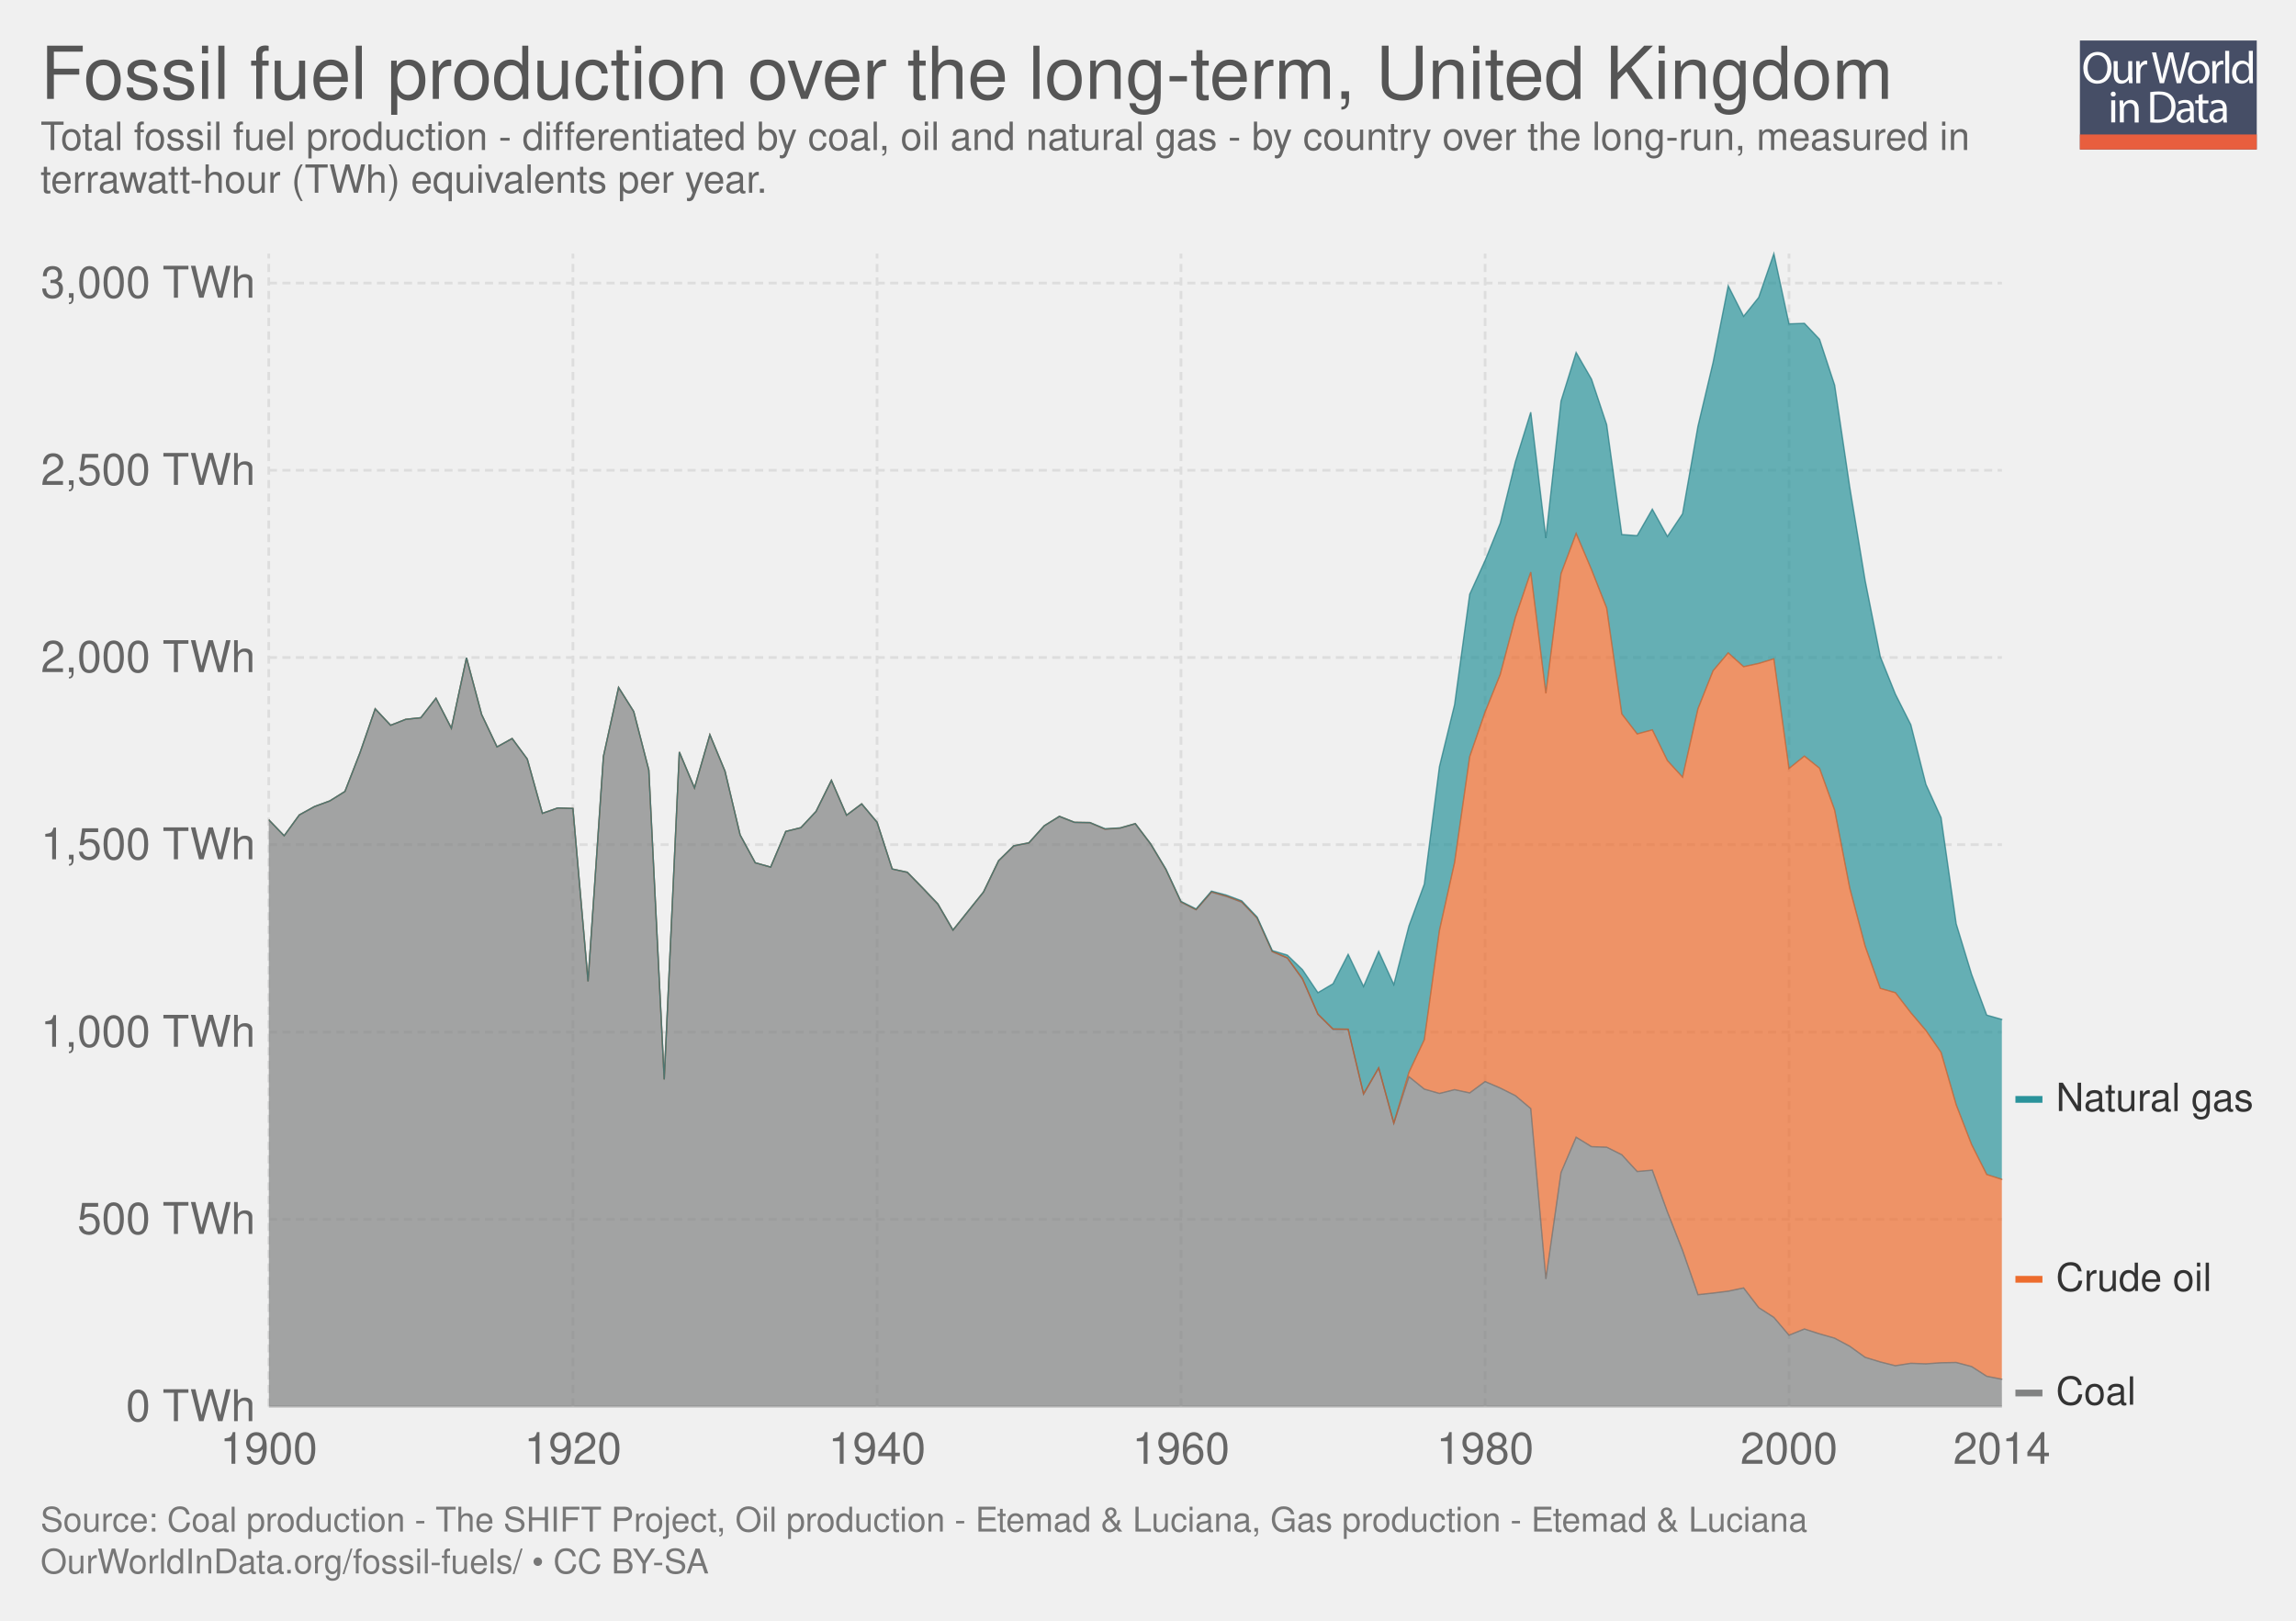
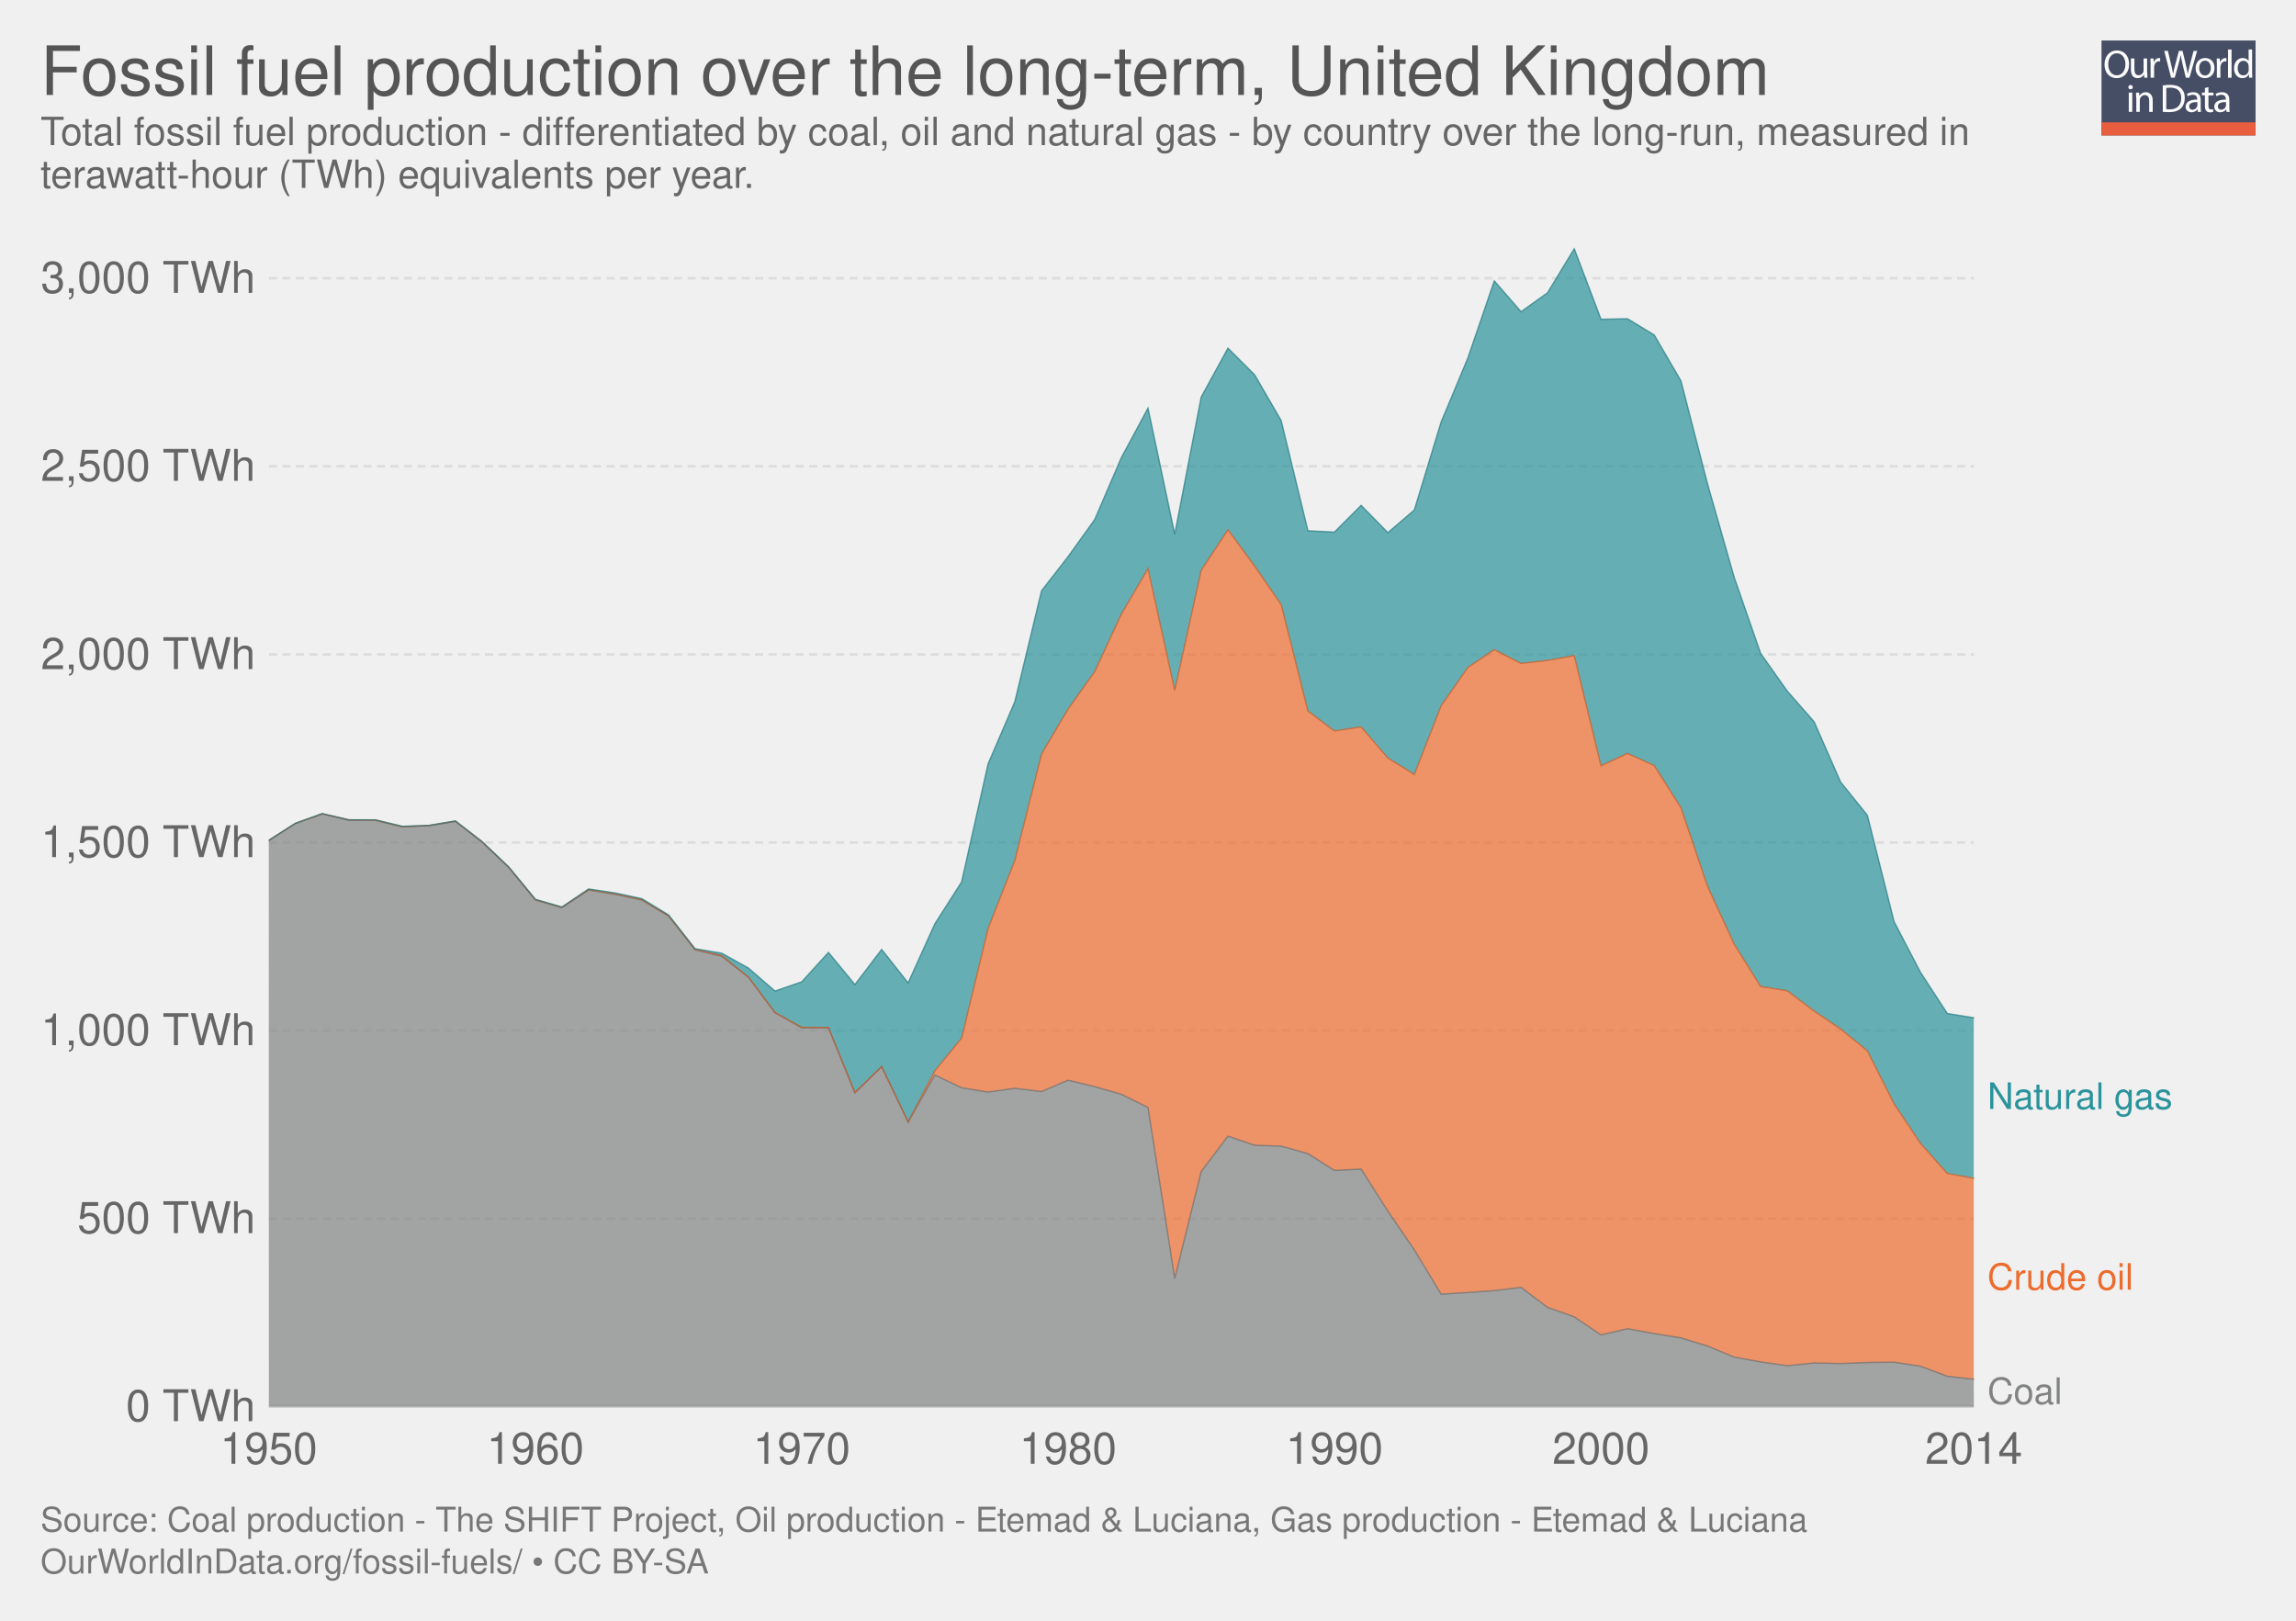
<svg xmlns="http://www.w3.org/2000/svg" xmlns:xlink="http://www.w3.org/1999/xlink" version="1.1" style="font-family: 'Helvetica Neue', Helvetica, Arial, sans-serif; font-size: 18px; background-color: white; text-rendering: optimizeLegibility; -webkit-font-smoothing: antialiased;" width="850" height="600">
  <g class="ChartTab">
    <g class="HeaderView">
-       <g opacity="0.8" transform="translate(770, 15) scale(0.31)">
+       <g opacity="0.8" transform="translate(778, 15) scale(0.27)">
        <a xlink:href="https://ourworldindata.org" target="_blank">
          <g>
            <rect x="0" y="0" fill="#1B2543" width="211.2" height="130.1" />
            <rect x="0" y="112.2" fill="#E63912" width="211.2" height="17.9" />
            <g>
              <rect x="1.2" y="12.3" fill="none" width="210.2" height="99.2" />
              <path fill="#FFFFFF" d="M37.8,32.2c0,12.7-7.7,19.4-17.1,19.4c-9.7,0-16.6-7.5-16.6-18.7c0-11.7,7.3-19.3,17.1-19.3 C31.3,13.7,37.8,21.3,37.8,32.2z M9.2,32.8c0,7.9,4.3,14.9,11.8,14.9c7.5,0,11.8-6.9,11.8-15.3c0-7.3-3.8-14.9-11.8-14.9 C13.1,17.5,9.2,24.8,9.2,32.8z" />
              <path fill="#FFFFFF" d="M62.7,43.8c0,2.7,0.1,5.1,0.2,7.2h-4.3l-0.3-4.3h-0.1c-1.3,2.1-4,4.9-8.8,4.9c-4.2,0-9.1-2.3-9.1-11.6 V24.6h4.8v14.6c0,5,1.5,8.4,5.9,8.4c3.2,0,5.5-2.2,6.3-4.4c0.3-0.7,0.4-1.6,0.4-2.5V24.6h4.8V43.8z" />
              <path fill="#FFFFFF" d="M67.3,32.8c0-3.1-0.1-5.8-0.2-8.2h4.2l0.2,5.2h0.2c1.2-3.5,4.1-5.8,7.3-5.8c0.5,0,0.9,0.1,1.4,0.2v4.5 c-0.5-0.1-1-0.2-1.6-0.2c-3.4,0-5.8,2.6-6.5,6.2c-0.1,0.7-0.2,1.4-0.2,2.2V51h-4.8V32.8z" />
              <path fill="#FFFFFF" d="M95.4,51l-9.4-36.8h5l4.4,18.6c1.1,4.6,2.1,9.2,2.7,12.7h0.1c0.6-3.7,1.8-8,3-12.8l4.9-18.5h5l4.5,18.7 c1,4.4,2,8.7,2.6,12.6h0.1c0.8-4,1.8-8.1,3-12.7l4.9-18.5h4.9L120.6,51h-5L111,31.9c-1.1-4.7-1.9-8.3-2.4-12h-0.1 c-0.7,3.7-1.5,7.3-2.8,12L100.4,51H95.4z" />
              <path fill="#FFFFFF" d="M154.9,37.6c0,9.8-6.8,14-13.2,14c-7.2,0-12.7-5.2-12.7-13.6c0-8.8,5.8-14,13.1-14 C149.8,24,154.9,29.5,154.9,37.6z M133.9,37.9c0,5.8,3.3,10.1,8,10.1c4.6,0,8-4.3,8-10.3c0-4.5-2.2-10.1-7.9-10.1 C136.3,27.6,133.9,32.8,133.9,37.9z" />
              <path fill="#FFFFFF" d="M158.2,32.8c0-3.1-0.1-5.8-0.2-8.2h4.2l0.2,5.2h0.2c1.2-3.5,4.1-5.8,7.3-5.8c0.5,0,0.9,0.1,1.4,0.2v4.5 c-0.5-0.1-1-0.2-1.6-0.2c-3.4,0-5.8,2.6-6.5,6.2c-0.1,0.7-0.2,1.4-0.2,2.2V51h-4.8V32.8z" />
              <path fill="#FFFFFF" d="M173.5,12.3h4.8V51h-4.8V12.3z" />
              <path fill="#FFFFFF" d="M206.5,12.3v31.9c0,2.3,0.1,5,0.2,6.8h-4.3l-0.2-4.6H202c-1.5,2.9-4.7,5.2-9,5.2 c-6.4,0-11.3-5.4-11.3-13.4c-0.1-8.8,5.4-14.2,11.9-14.2c4,0,6.8,1.9,8,4h0.1V12.3H206.5z M201.7,35.4c0-0.6-0.1-1.4-0.2-2 c-0.7-3.1-3.3-5.6-6.9-5.6c-5,0-7.9,4.4-7.9,10.2c0,5.3,2.6,9.8,7.8,9.8c3.2,0,6.2-2.1,7.1-5.7c0.2-0.7,0.2-1.3,0.2-2.1V35.4z" />
              <path fill="#FFFFFF" d="M42.8,64c0.1,1.6-1.1,2.9-3.1,2.9c-1.7,0-2.9-1.3-2.9-2.9c0-1.7,1.3-3,3-3C41.7,61,42.8,62.3,42.8,64z M37.4,97.8V71.4h4.8v26.4H37.4z" />
              <path fill="#FFFFFF" d="M47.5,78.6c0-2.7-0.1-5-0.2-7.1h4.3l0.3,4.4h0.1c1.3-2.5,4.4-5,8.8-5c3.7,0,9.4,2.2,9.4,11.2v15.8h-4.8 V82.6c0-4.3-1.6-7.8-6.1-7.8c-3.2,0-5.6,2.2-6.5,4.9c-0.2,0.6-0.3,1.4-0.3,2.2v15.9h-4.8V78.6z" />
              <path fill="#FFFFFF" d="M84,61.6c2.9-0.4,6.3-0.8,10.1-0.8c6.8,0,11.7,1.6,14.9,4.6c3.3,3,5.2,7.3,5.2,13.2c0,6-1.9,10.9-5.3,14.3 c-3.4,3.4-9.1,5.3-16.3,5.3c-3.4,0-6.2-0.2-8.6-0.4V61.6z M88.8,94.1c1.2,0.2,3,0.3,4.8,0.3c10.2,0,15.7-5.7,15.7-15.6 c0.1-8.7-4.9-14.2-14.9-14.2c-2.5,0-4.3,0.2-5.6,0.5V94.1z" />
              <path fill="#FFFFFF" d="M132.1,97.8l-0.4-3.3h-0.2c-1.5,2.1-4.3,3.9-8.1,3.9c-5.4,0-8.1-3.8-8.1-7.6c0-6.4,5.7-9.9,15.9-9.8v-0.5 c0-2.2-0.6-6.1-6-6.1c-2.5,0-5,0.8-6.9,2l-1.1-3.2c2.2-1.4,5.4-2.3,8.7-2.3c8.1,0,10.1,5.5,10.1,10.8v9.9c0,2.3,0.1,4.5,0.4,6.3 H132.1z M131.4,84.4c-5.3-0.1-11.2,0.8-11.2,5.9c0,3.1,2.1,4.6,4.5,4.6c3.4,0,5.6-2.2,6.4-4.4c0.2-0.5,0.3-1,0.3-1.5V84.4z" />
              <path fill="#FFFFFF" d="M146.6,63.9v7.6h6.9v3.7h-6.9v14.2c0,3.3,0.9,5.1,3.6,5.1c1.3,0,2.2-0.2,2.8-0.3l0.2,3.6 c-0.9,0.4-2.4,0.7-4.3,0.7c-2.2,0-4-0.7-5.2-2c-1.4-1.4-1.9-3.8-1.9-6.9V75.1h-4.1v-3.7h4.1v-6.3L146.6,63.9z" />
              <path fill="#FFFFFF" d="M171.4,97.8l-0.4-3.3h-0.2c-1.5,2.1-4.3,3.9-8.1,3.9c-5.4,0-8.1-3.8-8.1-7.6c0-6.4,5.7-9.9,15.9-9.8v-0.5 c0-2.2-0.6-6.1-6-6.1c-2.5,0-5,0.8-6.9,2l-1.1-3.2c2.2-1.4,5.4-2.3,8.7-2.3c8.1,0,10.1,5.5,10.1,10.8v9.9c0,2.3,0.1,4.5,0.4,6.3 H171.4z M170.7,84.4c-5.3-0.1-11.2,0.8-11.2,5.9c0,3.1,2.1,4.6,4.5,4.6c3.4,0,5.6-2.2,6.4-4.4c0.2-0.5,0.3-1,0.3-1.5V84.4z" />
            </g>
          </g>
        </a>
      </g>
      <a href="https://ourworldindata.org/grapher/fossil-fuel-production-over-the-long-term" target="_blank">
-         <text font-size="27.00" x="15.0" y="36.6" fill="#555">
-           <tspan x="15" y="36.6">Fossil fuel production over the long-term, United Kingdom</tspan>
+         <text font-size="25.20" x="15.0" y="35.2" fill="#555">
+           <tspan x="15" y="35.16">Fossil fuel production over the long-term, United Kingdom</tspan>
        </text>
      </a>
-       <text font-size="14.40" x="15.0" y="55.5" fill="#666">
-         <tspan x="15" y="55.52">Total fossil fuel production - differentiated by coal, oil and natural gas - by country over the long-run, measured in</tspan>
-         <tspan x="15" y="71.36">terrawatt-hour (TWh) equivalents per year.</tspan>
+       <text font-size="14.40" x="15.0" y="53.7" fill="#666">
+         <tspan x="15" y="53.72">Total fossil fuel production - differentiated by coal, oil and natural gas - by country over the long-run, measured in</tspan>
+         <tspan x="15" y="69.56">terawatt-hour (TWh) equivalents per year.</tspan>
      </text>
    </g>
    <g class="StackedArea">
      <defs>
-         <clipPath id="boundsClip-53">
-           <rect x="99.542" y="0" width="820" height="896" />
+         <clipPath id="boundsClip-3">
+           <rect x="99.542" y="0" width="820" height="899.6" />
        </clipPath>
      </defs>
      <g class="AxisBoxView">
        <g class="HorizontalAxis">
-           <text x="99.5" y="541.9" fill="#666" text-anchor="middle" font-size="16.2">1900</text>
-           <text x="212.1" y="541.9" fill="#666" text-anchor="middle" font-size="16.2">1920</text>
-           <text x="324.7" y="541.9" fill="#666" text-anchor="middle" font-size="16.2">1940</text>
-           <text x="437.2" y="541.9" fill="#666" text-anchor="middle" font-size="16.2">1960</text>
-           <text x="549.8" y="541.9" fill="#666" text-anchor="middle" font-size="16.2">1980</text>
-           <text x="662.3" y="541.9" fill="#666" text-anchor="middle" font-size="16.2">2000</text>
-           <text x="741.1" y="541.9" fill="#666" text-anchor="middle" font-size="16.2">2014</text>
+           <text x="99.5" y="541.9" fill="#666" text-anchor="middle" font-size="16.2">1950</text>
+           <text x="198.2" y="541.9" fill="#666" text-anchor="middle" font-size="16.2">1960</text>
+           <text x="296.8" y="541.9" fill="#666" text-anchor="middle" font-size="16.2">1970</text>
+           <text x="395.4" y="541.9" fill="#666" text-anchor="middle" font-size="16.2">1980</text>
+           <text x="494" y="541.9" fill="#666" text-anchor="middle" font-size="16.2">1990</text>
+           <text x="592.7" y="541.9" fill="#666" text-anchor="middle" font-size="16.2">2000</text>
+           <text x="730.7" y="541.9" fill="#666" text-anchor="middle" font-size="16.2">2014</text>
        </g>
        <g class="VerticalAxis">
          <text x="94.54" y="520.7" fill="#666" dominant-baseline="middle" text-anchor="end" font-size="16.2">0 TWh</text>
-           <text x="94.54" y="451.4" fill="#666" dominant-baseline="middle" text-anchor="end" font-size="16.2">500 TWh</text>
-           <text x="94.54" y="382.1" fill="#666" dominant-baseline="middle" text-anchor="end" font-size="16.2">1,000 TWh</text>
-           <text x="94.54" y="312.7" fill="#666" dominant-baseline="middle" text-anchor="end" font-size="16.2">1,500 TWh</text>
-           <text x="94.54" y="243.4" fill="#666" dominant-baseline="middle" text-anchor="end" font-size="16.2">2,000 TWh</text>
-           <text x="94.54" y="174.1" fill="#666" dominant-baseline="middle" text-anchor="end" font-size="16.2">2,500 TWh</text>
-           <text x="94.54" y="104.8" fill="#666" dominant-baseline="middle" text-anchor="end" font-size="16.2">3,000 TWh</text>
+           <text x="94.54" y="451.1" fill="#666" dominant-baseline="middle" text-anchor="end" font-size="16.2">500 TWh</text>
+           <text x="94.54" y="381.5" fill="#666" dominant-baseline="middle" text-anchor="end" font-size="16.2">1,000 TWh</text>
+           <text x="94.54" y="311.9" fill="#666" dominant-baseline="middle" text-anchor="end" font-size="16.2">1,500 TWh</text>
+           <text x="94.54" y="242.3" fill="#666" dominant-baseline="middle" text-anchor="end" font-size="16.2">2,000 TWh</text>
+           <text x="94.54" y="172.6" fill="#666" dominant-baseline="middle" text-anchor="end" font-size="16.2">2,500 TWh</text>
+           <text x="94.54" y="103" fill="#666" dominant-baseline="middle" text-anchor="end" font-size="16.2">3,000 TWh</text>
        </g>
        <g class="AxisGridLines">
-           <line x1="99.54" y1="520.7" x2="741.13" y2="520.7" stroke="#ccc" />
-           <line x1="99.54" y1="451.4" x2="741.13" y2="451.4" stroke="#ddd" stroke-dasharray="3,2" />
-           <line x1="99.54" y1="382.1" x2="741.13" y2="382.1" stroke="#ddd" stroke-dasharray="3,2" />
-           <line x1="99.54" y1="312.7" x2="741.13" y2="312.7" stroke="#ddd" stroke-dasharray="3,2" />
-           <line x1="99.54" y1="243.4" x2="741.13" y2="243.4" stroke="#ddd" stroke-dasharray="3,2" />
-           <line x1="99.54" y1="174.1" x2="741.13" y2="174.1" stroke="#ddd" stroke-dasharray="3,2" />
-           <line x1="99.54" y1="104.8" x2="741.13" y2="104.8" stroke="#ddd" stroke-dasharray="3,2" />
-         </g>
-         <g class="AxisGridLines">
-           <line x1="99.5" y1="520.70" x2="99.5" y2="93.90" stroke="#ddd" stroke-dasharray="3,2" />
-           <line x1="212.1" y1="520.70" x2="212.1" y2="93.90" stroke="#ddd" stroke-dasharray="3,2" />
-           <line x1="324.7" y1="520.70" x2="324.7" y2="93.90" stroke="#ddd" stroke-dasharray="3,2" />
-           <line x1="437.2" y1="520.70" x2="437.2" y2="93.90" stroke="#ddd" stroke-dasharray="3,2" />
-           <line x1="549.8" y1="520.70" x2="549.8" y2="93.90" stroke="#ddd" stroke-dasharray="3,2" />
-           <line x1="662.3" y1="520.70" x2="662.3" y2="93.90" stroke="#ddd" stroke-dasharray="3,2" />
+           <line x1="99.54" y1="520.7" x2="730.75" y2="520.7" stroke="#ccc" />
+           <line x1="99.54" y1="451.1" x2="730.75" y2="451.1" stroke="#ddd" stroke-dasharray="3,2" />
+           <line x1="99.54" y1="381.5" x2="730.75" y2="381.5" stroke="#ddd" stroke-dasharray="3,2" />
+           <line x1="99.54" y1="311.9" x2="730.75" y2="311.9" stroke="#ddd" stroke-dasharray="3,2" />
+           <line x1="99.54" y1="242.3" x2="730.75" y2="242.3" stroke="#ddd" stroke-dasharray="3,2" />
+           <line x1="99.54" y1="172.6" x2="730.75" y2="172.6" stroke="#ddd" stroke-dasharray="3,2" />
+           <line x1="99.54" y1="103" x2="730.75" y2="103" stroke="#ddd" stroke-dasharray="3,2" />
        </g>
      </g>
-       <g clip-path="url(#boundsClip-53)">
+       <g clip-path="url(#boundsClip-3)">
        <g class="HeightedLegend clickable">
          <g class="legendMark">
-             <rect x="746.128" y="399.8" width="88.872" height="14.4" fill="#fff" opacity="0" />
-             <rect x="746.128" y="405.75" width="10" height="2.5" fill="#2a939b" />
-             <text font-size="14.40" x="761.1" y="411.3" fill="#333">
-               <tspan x="761.128" y="411.32">Natural gas</tspan>
+             <rect x="730.745" y="399.75" width="104.255" height="13.5" fill="#fff" opacity="0" />
+             <text font-size="13.50" x="735.7" y="410.6" fill="#2a939b">
+               <tspan x="735.745" y="410.55">Natural gas</tspan>
            </text>
          </g>
          <g class="legendMark">
-             <rect x="746.128" y="466.4" width="72.744" height="14.4" fill="#fff" opacity="0" />
-             <rect x="746.128" y="472.35" width="10" height="2.5" fill="#ed6c2d" />
-             <text font-size="14.40" x="761.1" y="477.9" fill="#333">
-               <tspan x="761.128" y="477.92">Crude oil</tspan>
+             <rect x="730.745" y="466.65" width="89.135" height="13.5" fill="#fff" opacity="0" />
+             <text font-size="13.50" x="735.7" y="477.4" fill="#ed6c2d">
+               <tspan x="735.745" y="477.45">Crude oil</tspan>
            </text>
          </g>
          <g class="legendMark">
-             <rect x="746.128" y="508.5" width="44.664" height="14.4" fill="#fff" opacity="0" />
-             <rect x="746.128" y="514.45" width="10" height="2.5" fill="#818282" />
-             <text font-size="14.40" x="761.1" y="520.0" fill="#333">
-               <tspan x="761.128" y="520.02">Coal</tspan>
+             <rect x="730.745" y="508.95" width="62.81" height="13.5" fill="#fff" opacity="0" />
+             <text font-size="13.50" x="735.7" y="519.8" fill="#818282">
+               <tspan x="735.745" y="519.75">Coal</tspan>
            </text>
          </g>
        </g>
        <g class="Areas">
-           <rect x="99.542" y="93.9" width="641.586" height="426.8" opacity="0" fill="rgba(255,255,255,0)" />
-           <path stroke-linecap="round" d="M99.5 303.5L105.2 309.4L110.8 301.7L116.4 298.6L122.1 296.5L127.7 293L133.3 278.6L138.9 262.4L144.6 268.5L150.2 266.3L155.8 265.7L161.4 258.5L167.1 269.6L172.7 243.5L178.3 264.5L184 276.5L189.6 273.4L195.2 281L200.8 301.1L206.5 299.1L212.1 299.3L217.7 363.3L223.4 280L229 254.5L234.6 263.4L240.2 285.1L245.9 399.6L251.5 278.4L257.1 291.7L262.8 272L268.4 285.5L274 309.1L279.6 319.4L285.3 321L290.9 307.8L296.5 306.4L302.1 300.4L307.8 288.9L313.4 301.8L319 297.6L324.7 304.4L330.3 321.7L335.9 323L341.5 328.8L347.2 334.8L352.8 344.4L358.4 337.4L364.1 330.3L369.7 318.7L375.3 313.2L380.9 312.1L386.6 305.7L392.2 302.3L397.8 304.5L403.5 304.6L409.1 307L414.7 306.6L420.3 305L426 312.6L431.6 321.9L437.2 334L442.8 336.8L448.5 330.3L454.1 331.9L459.7 334L465.4 339.9L471 352.3L476.6 354.7L482.2 362.5L487.9 375.5L493.5 381.1L499.1 381.1L504.8 405.1L510.4 395.4L516 415.9L521.6 398.6L527.3 403.2L532.9 404.8L538.5 403.4L544.1 404.6L549.8 400.4L555.4 402.8L561 405.6L566.7 410.4L572.3 473.5L577.9 434.1L583.5 421L589.2 424.5L594.8 424.7L600.4 427.5L606.1 433.7L611.7 433.2L617.3 448.7L622.9 462.9L628.6 479.3L634.2 478.7L639.8 478L645.5 476.8L651.1 484.1L656.7 487.7L662.3 494.3L668 492L673.6 493.8L679.2 495.4L684.8 498.4L690.5 502.5L696.1 504.2L701.7 505.6L707.4 504.7L713 504.9L718.6 504.5L724.2 504.4L729.9 505.9L735.5 509.5L741.1 510.6L741.128 520.7L99.542 520.7" fill="#818282" fill-opacity="0.7" class="United-Kingdom_0-area" />
-           <path stroke-linecap="round" d="M99.5 303.5L105.2 309.4L110.8 301.7L116.4 298.6L122.1 296.5L127.7 293L133.3 278.6L138.9 262.4L144.6 268.5L150.2 266.3L155.8 265.7L161.4 258.5L167.1 269.6L172.7 243.5L178.3 264.5L184 276.5L189.6 273.4L195.2 281L200.8 301.1L206.5 299.1L212.1 299.3L217.7 363.3L223.4 280L229 254.5L234.6 263.4L240.2 285.1L245.9 399.6L251.5 278.4L257.1 291.7L262.8 272L268.4 285.5L274 309.1L279.6 319.4L285.3 321L290.9 307.8L296.5 306.4L302.1 300.4L307.8 288.9L313.4 301.8L319 297.6L324.7 304.4L330.3 321.7L335.9 322.9L341.5 328.6L347.2 334.6L352.8 344.3L358.4 337.3L364.1 330.2L369.7 318.6L375.3 313.1L380.9 312L386.6 305.7L392.2 302.2L397.8 304.4L403.5 304.5L409.1 306.9L414.7 306.5L420.3 304.9L426 312.4L431.6 321.8L437.2 333.8L442.8 336.7L448.5 330.1L454.1 331.7L459.7 333.8L465.4 339.8L471 352.2L476.6 354.6L482.2 362.3L487.9 375.4L493.5 380.9L499.1 381L504.8 404.9L510.4 395.3L516 415.7L521.6 397L527.3 384.9L532.9 344.4L538.5 319.3L544.1 280.1L549.8 263.6L555.4 249.7L561 228.6L566.7 211.8L572.3 256.7L577.9 212.4L583.5 197.5L589.2 210.9L594.8 225.1L600.4 264.3L606.1 271.7L611.7 270.2L617.3 281.6L622.9 287.7L628.6 262.4L634.2 248.3L639.8 241.7L645.5 246.8L651.1 245.6L656.7 243.9L662.3 284.5L668 279.9L673.6 284.4L679.2 299.9L684.8 328.8L690.5 350.3L696.1 365.9L701.7 367.5L707.4 374.9L713 381.5L718.6 389.6L724.2 409L729.9 423.7L735.5 434.8L741.1 436.6L741.1 510.6L735.5 509.5L729.9 505.9L724.2 504.4L718.6 504.5L713 504.9L707.4 504.7L701.7 505.6L696.1 504.2L690.5 502.5L684.8 498.4L679.2 495.4L673.6 493.8L668 492L662.3 494.3L656.7 487.7L651.1 484.1L645.5 476.8L639.8 478L634.2 478.7L628.6 479.3L622.9 462.9L617.3 448.7L611.7 433.2L606.1 433.7L600.4 427.5L594.8 424.7L589.2 424.5L583.5 421L577.9 434.1L572.3 473.5L566.7 410.4L561 405.6L555.4 402.8L549.8 400.4L544.1 404.6L538.5 403.4L532.9 404.8L527.3 403.2L521.6 398.6L516 415.9L510.4 395.4L504.8 405.1L499.1 381.1L493.5 381.1L487.9 375.5L482.2 362.5L476.6 354.7L471 352.3L465.4 339.9L459.7 334L454.1 331.9L448.5 330.3L442.8 336.8L437.2 334L431.6 321.9L426 312.6L420.3 305L414.7 306.6L409.1 307L403.5 304.6L397.8 304.5L392.2 302.3L386.6 305.7L380.9 312.1L375.3 313.2L369.7 318.7L364.1 330.3L358.4 337.4L352.8 344.4L347.2 334.8L341.5 328.8L335.9 323L330.3 321.7L324.7 304.4L319 297.6L313.4 301.8L307.8 288.9L302.1 300.4L296.5 306.4L290.9 307.8L285.3 321L279.6 319.4L274 309.1L268.4 285.5L262.8 272L257.1 291.7L251.5 278.4L245.9 399.6L240.2 285.1L234.6 263.4L229 254.5L223.4 280L217.7 363.3L212.1 299.3L206.5 299.1L200.8 301.1L195.2 281L189.6 273.4L184 276.5L178.3 264.5L172.7 243.5L167.1 269.6L161.4 258.5L155.8 265.7L150.2 266.3L144.6 268.5L138.9 262.4L133.3 278.6L127.7 293L122.1 296.5L116.4 298.6L110.8 301.7L105.2 309.4L99.5 303.5" fill="#ed6c2d" fill-opacity="0.7" class="United-Kingdom_1-area" />
-           <path stroke-linecap="round" d="M99.5 303.5L105.2 309.4L110.8 301.7L116.4 298.6L122.1 296.5L127.7 293L133.3 278.6L138.9 262.4L144.6 268.5L150.2 266.3L155.8 265.7L161.4 258.5L167.1 269.6L172.7 243.5L178.3 264.5L184 276.5L189.6 273.4L195.2 281L200.8 301.1L206.5 299.1L212.1 299.3L217.7 363.3L223.4 280L229 254.5L234.6 263.4L240.2 285.1L245.9 399.6L251.5 278.4L257.1 291.7L262.8 272L268.4 285.5L274 309.1L279.6 319.4L285.3 321L290.9 307.8L296.5 306.4L302.1 300.4L307.8 288.9L313.4 301.8L319 297.6L324.7 304.4L330.3 321.7L335.9 322.9L341.5 328.6L347.2 334.6L352.8 344.3L358.4 337.3L364.1 330.2L369.7 318.6L375.3 313.1L380.9 312L386.6 305.7L392.2 302.2L397.8 304.4L403.5 304.5L409.1 306.8L414.7 306.5L420.3 304.9L426 312.4L431.6 321.7L437.2 333.7L442.8 336.5L448.5 329.9L454.1 331.4L459.7 333.5L465.4 339.5L471 351.9L476.6 353.6L482.2 359L487.9 367.5L493.5 364.2L499.1 353.3L504.8 365.2L510.4 352.2L516 364.5L521.6 342.8L527.3 327.3L532.9 283.8L538.5 260.9L544.1 220L549.8 207.5L555.4 193.7L561 171L566.7 152.6L572.3 199.2L577.9 148.5L583.5 130.5L589.2 140.4L594.8 157.2L600.4 197.9L606.1 198.3L611.7 188.5L617.3 198.6L622.9 190.2L628.6 157.8L634.2 134.2L639.8 105.8L645.5 117.1L651.1 110.1L656.7 93.9L662.3 119.9L668 119.7L673.6 125.6L679.2 142.6L684.8 180.4L690.5 215L696.1 243.1L701.7 257L707.4 268.3L713 290.4L718.6 302.7L724.2 342L729.9 360.7L735.5 375.8L741.1 377.4L741.1 436.6L735.5 434.8L729.9 423.7L724.2 409L718.6 389.6L713 381.5L707.4 374.9L701.7 367.5L696.1 365.9L690.5 350.3L684.8 328.8L679.2 299.9L673.6 284.4L668 279.9L662.3 284.5L656.7 243.9L651.1 245.6L645.5 246.8L639.8 241.7L634.2 248.3L628.6 262.4L622.9 287.7L617.3 281.6L611.7 270.2L606.1 271.7L600.4 264.3L594.8 225.1L589.2 210.9L583.5 197.5L577.9 212.4L572.3 256.7L566.7 211.8L561 228.6L555.4 249.7L549.8 263.6L544.1 280.1L538.5 319.3L532.9 344.4L527.3 384.9L521.6 397L516 415.7L510.4 395.3L504.8 404.9L499.1 381L493.5 380.9L487.9 375.4L482.2 362.3L476.6 354.6L471 352.2L465.4 339.8L459.7 333.8L454.1 331.7L448.5 330.1L442.8 336.7L437.2 333.8L431.6 321.8L426 312.4L420.3 304.9L414.7 306.5L409.1 306.9L403.5 304.5L397.8 304.4L392.2 302.2L386.6 305.7L380.9 312L375.3 313.1L369.7 318.6L364.1 330.2L358.4 337.3L352.8 344.3L347.2 334.6L341.5 328.6L335.9 322.9L330.3 321.7L324.7 304.4L319 297.6L313.4 301.8L307.8 288.9L302.1 300.4L296.5 306.4L290.9 307.8L285.3 321L279.6 319.4L274 309.1L268.4 285.5L262.8 272L257.1 291.7L251.5 278.4L245.9 399.6L240.2 285.1L234.6 263.4L229 254.5L223.4 280L217.7 363.3L212.1 299.3L206.5 299.1L200.8 301.1L195.2 281L189.6 273.4L184 276.5L178.3 264.5L172.7 243.5L167.1 269.6L161.4 258.5L155.8 265.7L150.2 266.3L144.6 268.5L138.9 262.4L133.3 278.6L127.7 293L122.1 296.5L116.4 298.6L110.8 301.7L105.2 309.4L99.5 303.5" fill="#2a939b" fill-opacity="0.7" class="United-Kingdom_2-area" />
-           <path stroke-linecap="round" d="M99.5 303.5L105.2 309.4L110.8 301.7L116.4 298.6L122.1 296.5L127.7 293L133.3 278.6L138.9 262.4L144.6 268.5L150.2 266.3L155.8 265.7L161.4 258.5L167.1 269.6L172.7 243.5L178.3 264.5L184 276.5L189.6 273.4L195.2 281L200.8 301.1L206.5 299.1L212.1 299.3L217.7 363.3L223.4 280L229 254.5L234.6 263.4L240.2 285.1L245.9 399.6L251.5 278.4L257.1 291.7L262.8 272L268.4 285.5L274 309.1L279.6 319.4L285.3 321L290.9 307.8L296.5 306.4L302.1 300.4L307.8 288.9L313.4 301.8L319 297.6L324.7 304.4L330.3 321.7L335.9 323L341.5 328.8L347.2 334.8L352.8 344.4L358.4 337.4L364.1 330.3L369.7 318.7L375.3 313.2L380.9 312.1L386.6 305.7L392.2 302.3L397.8 304.5L403.5 304.6L409.1 307L414.7 306.6L420.3 305L426 312.6L431.6 321.9L437.2 334L442.8 336.8L448.5 330.3L454.1 331.9L459.7 334L465.4 339.9L471 352.3L476.6 354.7L482.2 362.5L487.9 375.5L493.5 381.1L499.1 381.1L504.8 405.1L510.4 395.4L516 415.9L521.6 398.6L527.3 403.2L532.9 404.8L538.5 403.4L544.1 404.6L549.8 400.4L555.4 402.8L561 405.6L566.7 410.4L572.3 473.5L577.9 434.1L583.5 421L589.2 424.5L594.8 424.7L600.4 427.5L606.1 433.7L611.7 433.2L617.3 448.7L622.9 462.9L628.6 479.3L634.2 478.7L639.8 478L645.5 476.8L651.1 484.1L656.7 487.7L662.3 494.3L668 492L673.6 493.8L679.2 495.4L684.8 498.4L690.5 502.5L696.1 504.2L701.7 505.6L707.4 504.7L713 504.9L718.6 504.5L724.2 504.4L729.9 505.9L735.5 509.5L741.1 510.6" stroke="rgb(108, 109, 109)" stroke-opacity="0.7" stroke-width="0.5" fill="none" class="United-Kingdom_0-border" />
-           <path stroke-linecap="round" d="M99.5 303.5L105.2 309.4L110.8 301.7L116.4 298.6L122.1 296.5L127.7 293L133.3 278.6L138.9 262.4L144.6 268.5L150.2 266.3L155.8 265.7L161.4 258.5L167.1 269.6L172.7 243.5L178.3 264.5L184 276.5L189.6 273.4L195.2 281L200.8 301.1L206.5 299.1L212.1 299.3L217.7 363.3L223.4 280L229 254.5L234.6 263.4L240.2 285.1L245.9 399.6L251.5 278.4L257.1 291.7L262.8 272L268.4 285.5L274 309.1L279.6 319.4L285.3 321L290.9 307.8L296.5 306.4L302.1 300.4L307.8 288.9L313.4 301.8L319 297.6L324.7 304.4L330.3 321.7L335.9 322.9L341.5 328.6L347.2 334.6L352.8 344.3L358.4 337.3L364.1 330.2L369.7 318.6L375.3 313.1L380.9 312L386.6 305.7L392.2 302.2L397.8 304.4L403.5 304.5L409.1 306.9L414.7 306.5L420.3 304.9L426 312.4L431.6 321.8L437.2 333.8L442.8 336.7L448.5 330.1L454.1 331.7L459.7 333.8L465.4 339.8L471 352.2L476.6 354.6L482.2 362.3L487.9 375.4L493.5 380.9L499.1 381L504.8 404.9L510.4 395.3L516 415.7L521.6 397L527.3 384.9L532.9 344.4L538.5 319.3L544.1 280.1L549.8 263.6L555.4 249.7L561 228.6L566.7 211.8L572.3 256.7L577.9 212.4L583.5 197.5L589.2 210.9L594.8 225.1L600.4 264.3L606.1 271.7L611.7 270.2L617.3 281.6L622.9 287.7L628.6 262.4L634.2 248.3L639.8 241.7L645.5 246.8L651.1 245.6L656.7 243.9L662.3 284.5L668 279.9L673.6 284.4L679.2 299.9L684.8 328.8L690.5 350.3L696.1 365.9L701.7 367.5L707.4 374.9L713 381.5L718.6 389.6L724.2 409L729.9 423.7L735.5 434.8L741.1 436.6" stroke="rgb(198, 90, 38)" stroke-opacity="0.7" stroke-width="0.5" fill="none" class="United-Kingdom_1-border" />
-           <path stroke-linecap="round" d="M99.5 303.5L105.2 309.4L110.8 301.7L116.4 298.6L122.1 296.5L127.7 293L133.3 278.6L138.9 262.4L144.6 268.5L150.2 266.3L155.8 265.7L161.4 258.5L167.1 269.6L172.7 243.5L178.3 264.5L184 276.5L189.6 273.4L195.2 281L200.8 301.1L206.5 299.1L212.1 299.3L217.7 363.3L223.4 280L229 254.5L234.6 263.4L240.2 285.1L245.9 399.6L251.5 278.4L257.1 291.7L262.8 272L268.4 285.5L274 309.1L279.6 319.4L285.3 321L290.9 307.8L296.5 306.4L302.1 300.4L307.8 288.9L313.4 301.8L319 297.6L324.7 304.4L330.3 321.7L335.9 322.9L341.5 328.6L347.2 334.6L352.8 344.3L358.4 337.3L364.1 330.2L369.7 318.6L375.3 313.1L380.9 312L386.6 305.7L392.2 302.2L397.8 304.4L403.5 304.5L409.1 306.8L414.7 306.5L420.3 304.9L426 312.4L431.6 321.7L437.2 333.7L442.8 336.5L448.5 329.9L454.1 331.4L459.7 333.5L465.4 339.5L471 351.9L476.6 353.6L482.2 359L487.9 367.5L493.5 364.2L499.1 353.3L504.8 365.2L510.4 352.2L516 364.5L521.6 342.8L527.3 327.3L532.9 283.8L538.5 260.9L544.1 220L549.8 207.5L555.4 193.7L561 171L566.7 152.6L572.3 199.2L577.9 148.5L583.5 130.5L589.2 140.4L594.8 157.2L600.4 197.9L606.1 198.3L611.7 188.5L617.3 198.6L622.9 190.2L628.6 157.8L634.2 134.2L639.8 105.8L645.5 117.1L651.1 110.1L656.7 93.9L662.3 119.9L668 119.7L673.6 125.6L679.2 142.6L684.8 180.4L690.5 215L696.1 243.1L701.7 257L707.4 268.3L713 290.4L718.6 302.7L724.2 342L729.9 360.7L735.5 375.8L741.1 377.4" stroke="rgb(35, 123, 130)" stroke-opacity="0.7" stroke-width="0.5" fill="none" class="United-Kingdom_2-border" />
+           <rect x="99.542" y="92.1" width="631.203" height="428.6" opacity="0" fill="rgba(255,255,255,0)" />
+           <path stroke-linecap="round" d="M99.5 311.2L109.4 304.8L119.3 301.3L129.1 303.6L139 303.7L148.9 306.1L158.7 305.7L168.6 304.1L178.4 311.7L188.3 321.1L198.2 333.2L208 336L217.9 329.5L227.8 331.1L237.6 333.2L247.5 339.1L257.3 351.6L267.2 354L277.1 361.8L286.9 374.9L296.8 380.5L306.7 380.5L316.5 404.6L326.4 394.9L336.2 415.4L346.1 398L356 402.7L365.8 404.3L375.7 402.9L385.6 404.1L395.4 399.9L405.3 402.3L415.1 405.1L425 410L434.9 473.3L444.7 433.7L454.6 420.6L464.5 424L474.3 424.3L484.2 427.1L494 433.3L503.9 432.8L513.8 448.4L523.6 462.7L533.5 479.1L543.4 478.5L553.2 477.8L563.1 476.6L572.9 484L582.8 487.5L592.7 494.2L602.5 491.9L612.4 493.7L622.3 495.3L632.1 498.3L642 502.4L651.8 504.2L661.7 505.6L671.6 504.6L681.4 504.8L691.3 504.4L701.2 504.3L711 505.8L720.9 509.5L730.7 510.6L730.745 520.7L99.542 520.7" fill="#818282" fill-opacity="0.7" class="United-Kingdom_0-area" />
+           <path stroke-linecap="round" d="M99.5 311.1L109.4 304.8L119.3 301.3L129.1 303.5L139 303.6L148.9 306L158.7 305.6L168.6 304L178.4 311.6L188.3 321L198.2 333.1L208 335.9L217.9 329.3L227.8 330.9L237.6 333L247.5 339L257.3 351.5L267.2 353.8L277.1 361.7L286.9 374.8L296.8 380.3L306.7 380.4L316.5 404.4L326.4 394.8L336.2 415.3L346.1 396.4L356 384.3L365.8 343.7L375.7 318.5L385.6 279.1L395.4 262.5L405.3 248.6L415.1 227.4L425 210.5L434.9 255.6L444.7 211.1L454.6 196.1L464.5 209.6L474.3 223.8L484.2 263.2L494 270.6L503.9 269.1L513.8 280.6L523.6 286.7L533.5 261.3L543.4 247.1L553.2 240.5L563.1 245.6L572.9 244.5L582.8 242.7L592.7 283.5L602.5 278.9L612.4 283.4L622.3 299L632.1 328L642 349.5L651.8 365.2L661.7 366.8L671.6 374.3L681.4 380.9L691.3 389L701.2 408.6L711 423.3L720.9 434.4L730.7 436.2L730.7 510.6L720.9 509.5L711 505.8L701.2 504.3L691.3 504.4L681.4 504.8L671.6 504.6L661.7 505.6L651.8 504.2L642 502.4L632.1 498.3L622.3 495.3L612.4 493.7L602.5 491.9L592.7 494.2L582.8 487.5L572.9 484L563.1 476.6L553.2 477.8L543.4 478.5L533.5 479.1L523.6 462.7L513.8 448.4L503.9 432.8L494 433.3L484.2 427.1L474.3 424.3L464.5 424L454.6 420.6L444.7 433.7L434.9 473.3L425 410L415.1 405.1L405.3 402.3L395.4 399.9L385.6 404.1L375.7 402.9L365.8 404.3L356 402.7L346.1 398L336.2 415.4L326.4 394.9L316.5 404.6L306.7 380.5L296.8 380.5L286.9 374.9L277.1 361.8L267.2 354L257.3 351.6L247.5 339.1L237.6 333.2L227.8 331.1L217.9 329.5L208 336L198.2 333.2L188.3 321.1L178.4 311.7L168.6 304.1L158.7 305.7L148.9 306.1L139 303.7L129.1 303.6L119.3 301.3L109.4 304.8L99.5 311.2" fill="#ed6c2d" fill-opacity="0.7" class="United-Kingdom_1-area" />
+           <path stroke-linecap="round" d="M99.5 311.1L109.4 304.8L119.3 301.2L129.1 303.5L139 303.5L148.9 305.9L158.7 305.6L168.6 303.9L178.4 311.5L188.3 320.9L198.2 332.9L208 335.8L217.9 329.1L227.8 330.6L237.6 332.7L247.5 338.7L257.3 351.2L267.2 352.9L277.1 358.4L286.9 366.9L296.8 363.5L306.7 352.6L316.5 364.5L326.4 351.5L336.2 363.9L346.1 342L356 326.5L365.8 282.8L375.7 259.8L385.6 218.7L395.4 206.1L405.3 192.3L415.1 169.5L425 151.1L434.9 197.8L444.7 147L454.6 128.9L464.5 138.8L474.3 155.7L484.2 196.5L494 197L503.9 187.1L513.8 197.2L523.6 188.8L533.5 156.3L543.4 132.6L553.2 104L563.1 115.4L572.9 108.4L582.8 92.1L592.7 118.2L602.5 118L612.4 124L622.3 141L632.1 179L642 213.7L651.8 241.9L661.7 255.9L671.6 267.2L681.4 289.5L691.3 301.8L701.2 341.2L711 360L720.9 375.2L730.7 376.8L730.7 436.2L720.9 434.4L711 423.3L701.2 408.6L691.3 389L681.4 380.9L671.6 374.3L661.7 366.8L651.8 365.2L642 349.5L632.1 328L622.3 299L612.4 283.4L602.5 278.9L592.7 283.5L582.8 242.7L572.9 244.5L563.1 245.6L553.2 240.5L543.4 247.1L533.5 261.3L523.6 286.7L513.8 280.6L503.9 269.1L494 270.6L484.2 263.2L474.3 223.8L464.5 209.6L454.6 196.1L444.7 211.1L434.9 255.6L425 210.5L415.1 227.4L405.3 248.6L395.4 262.5L385.6 279.1L375.7 318.5L365.8 343.7L356 384.3L346.1 396.4L336.2 415.3L326.4 394.8L316.5 404.4L306.7 380.4L296.8 380.3L286.9 374.8L277.1 361.7L267.2 353.8L257.3 351.5L247.5 339L237.6 333L227.8 330.9L217.9 329.3L208 335.9L198.2 333.1L188.3 321L178.4 311.6L168.6 304L158.7 305.6L148.9 306L139 303.6L129.1 303.5L119.3 301.3L109.4 304.8L99.5 311.1" fill="#2a939b" fill-opacity="0.7" class="United-Kingdom_2-area" />
+           <path stroke-linecap="round" d="M99.5 311.2L109.4 304.8L119.3 301.3L129.1 303.6L139 303.7L148.9 306.1L158.7 305.7L168.6 304.1L178.4 311.7L188.3 321.1L198.2 333.2L208 336L217.9 329.5L227.8 331.1L237.6 333.2L247.5 339.1L257.3 351.6L267.2 354L277.1 361.8L286.9 374.9L296.8 380.5L306.7 380.5L316.5 404.6L326.4 394.9L336.2 415.4L346.1 398L356 402.7L365.8 404.3L375.7 402.9L385.6 404.1L395.4 399.9L405.3 402.3L415.1 405.1L425 410L434.9 473.3L444.7 433.7L454.6 420.6L464.5 424L474.3 424.3L484.2 427.1L494 433.3L503.9 432.8L513.8 448.4L523.6 462.7L533.5 479.1L543.4 478.5L553.2 477.8L563.1 476.6L572.9 484L582.8 487.5L592.7 494.2L602.5 491.9L612.4 493.7L622.3 495.3L632.1 498.3L642 502.4L651.8 504.2L661.7 505.6L671.6 504.6L681.4 504.8L691.3 504.4L701.2 504.3L711 505.8L720.9 509.5L730.7 510.6" stroke="rgb(108, 109, 109)" stroke-opacity="0.7" stroke-width="0.5" fill="none" class="United-Kingdom_0-border" />
+           <path stroke-linecap="round" d="M99.5 311.1L109.4 304.8L119.3 301.3L129.1 303.5L139 303.6L148.9 306L158.7 305.6L168.6 304L178.4 311.6L188.3 321L198.2 333.1L208 335.9L217.9 329.3L227.8 330.9L237.6 333L247.5 339L257.3 351.5L267.2 353.8L277.1 361.7L286.9 374.8L296.8 380.3L306.7 380.4L316.5 404.4L326.4 394.8L336.2 415.3L346.1 396.4L356 384.3L365.8 343.7L375.7 318.5L385.6 279.1L395.4 262.5L405.3 248.6L415.1 227.4L425 210.5L434.9 255.6L444.7 211.1L454.6 196.1L464.5 209.6L474.3 223.8L484.2 263.2L494 270.6L503.9 269.1L513.8 280.6L523.6 286.7L533.5 261.3L543.4 247.1L553.2 240.5L563.1 245.6L572.9 244.5L582.8 242.7L592.7 283.5L602.5 278.9L612.4 283.4L622.3 299L632.1 328L642 349.5L651.8 365.2L661.7 366.8L671.6 374.3L681.4 380.9L691.3 389L701.2 408.6L711 423.3L720.9 434.4L730.7 436.2" stroke="rgb(198, 90, 38)" stroke-opacity="0.7" stroke-width="0.5" fill="none" class="United-Kingdom_1-border" />
+           <path stroke-linecap="round" d="M99.5 311.1L109.4 304.8L119.3 301.2L129.1 303.5L139 303.5L148.9 305.9L158.7 305.6L168.6 303.9L178.4 311.5L188.3 320.9L198.2 332.9L208 335.8L217.9 329.1L227.8 330.6L237.6 332.7L247.5 338.7L257.3 351.2L267.2 352.9L277.1 358.4L286.9 366.9L296.8 363.5L306.7 352.6L316.5 364.5L326.4 351.5L336.2 363.9L346.1 342L356 326.5L365.8 282.8L375.7 259.8L385.6 218.7L395.4 206.1L405.3 192.3L415.1 169.5L425 151.1L434.9 197.8L444.7 147L454.6 128.9L464.5 138.8L474.3 155.7L484.2 196.5L494 197L503.9 187.1L513.8 197.2L523.6 188.8L533.5 156.3L543.4 132.6L553.2 104L563.1 115.4L572.9 108.4L582.8 92.1L592.7 118.2L602.5 118L612.4 124L622.3 141L632.1 179L642 213.7L651.8 241.9L661.7 255.9L671.6 267.2L681.4 289.5L691.3 301.8L701.2 341.2L711 360L720.9 375.2L730.7 376.8" stroke="rgb(35, 123, 130)" stroke-opacity="0.7" stroke-width="0.5" fill="none" class="United-Kingdom_2-border" />
        </g>
      </g>
    </g>
    <g style="fill: #777;" class="SourcesFooter">
      <g style="fill: #777;" class="clickable">
        <text font-size="12.60" x="15.0" y="567.0">
          <tspan x="15" y="566.98">Source: Coal production - The SHIFT Project, Oil production - Etemad &amp; Luciana, Gas production - Etemad &amp; Luciana</tspan>
        </text>
      </g>
      <text font-size="12.60" x="15.0" y="582.5">
        <tspan x="15" y="582.48">
          <a target="_blank" style="fill: #777;" href="https://ourworldindata.org/fossil-fuels/">OurWorldInData.org/fossil-fuels/</a> • <a style="fill: #777;" href="http://creativecommons.org/licenses/by-sa/4.0/deed.en_US" target="_blank">CC BY-SA</a>
        </tspan>
      </text>
    </g>
  </g>
</svg>
